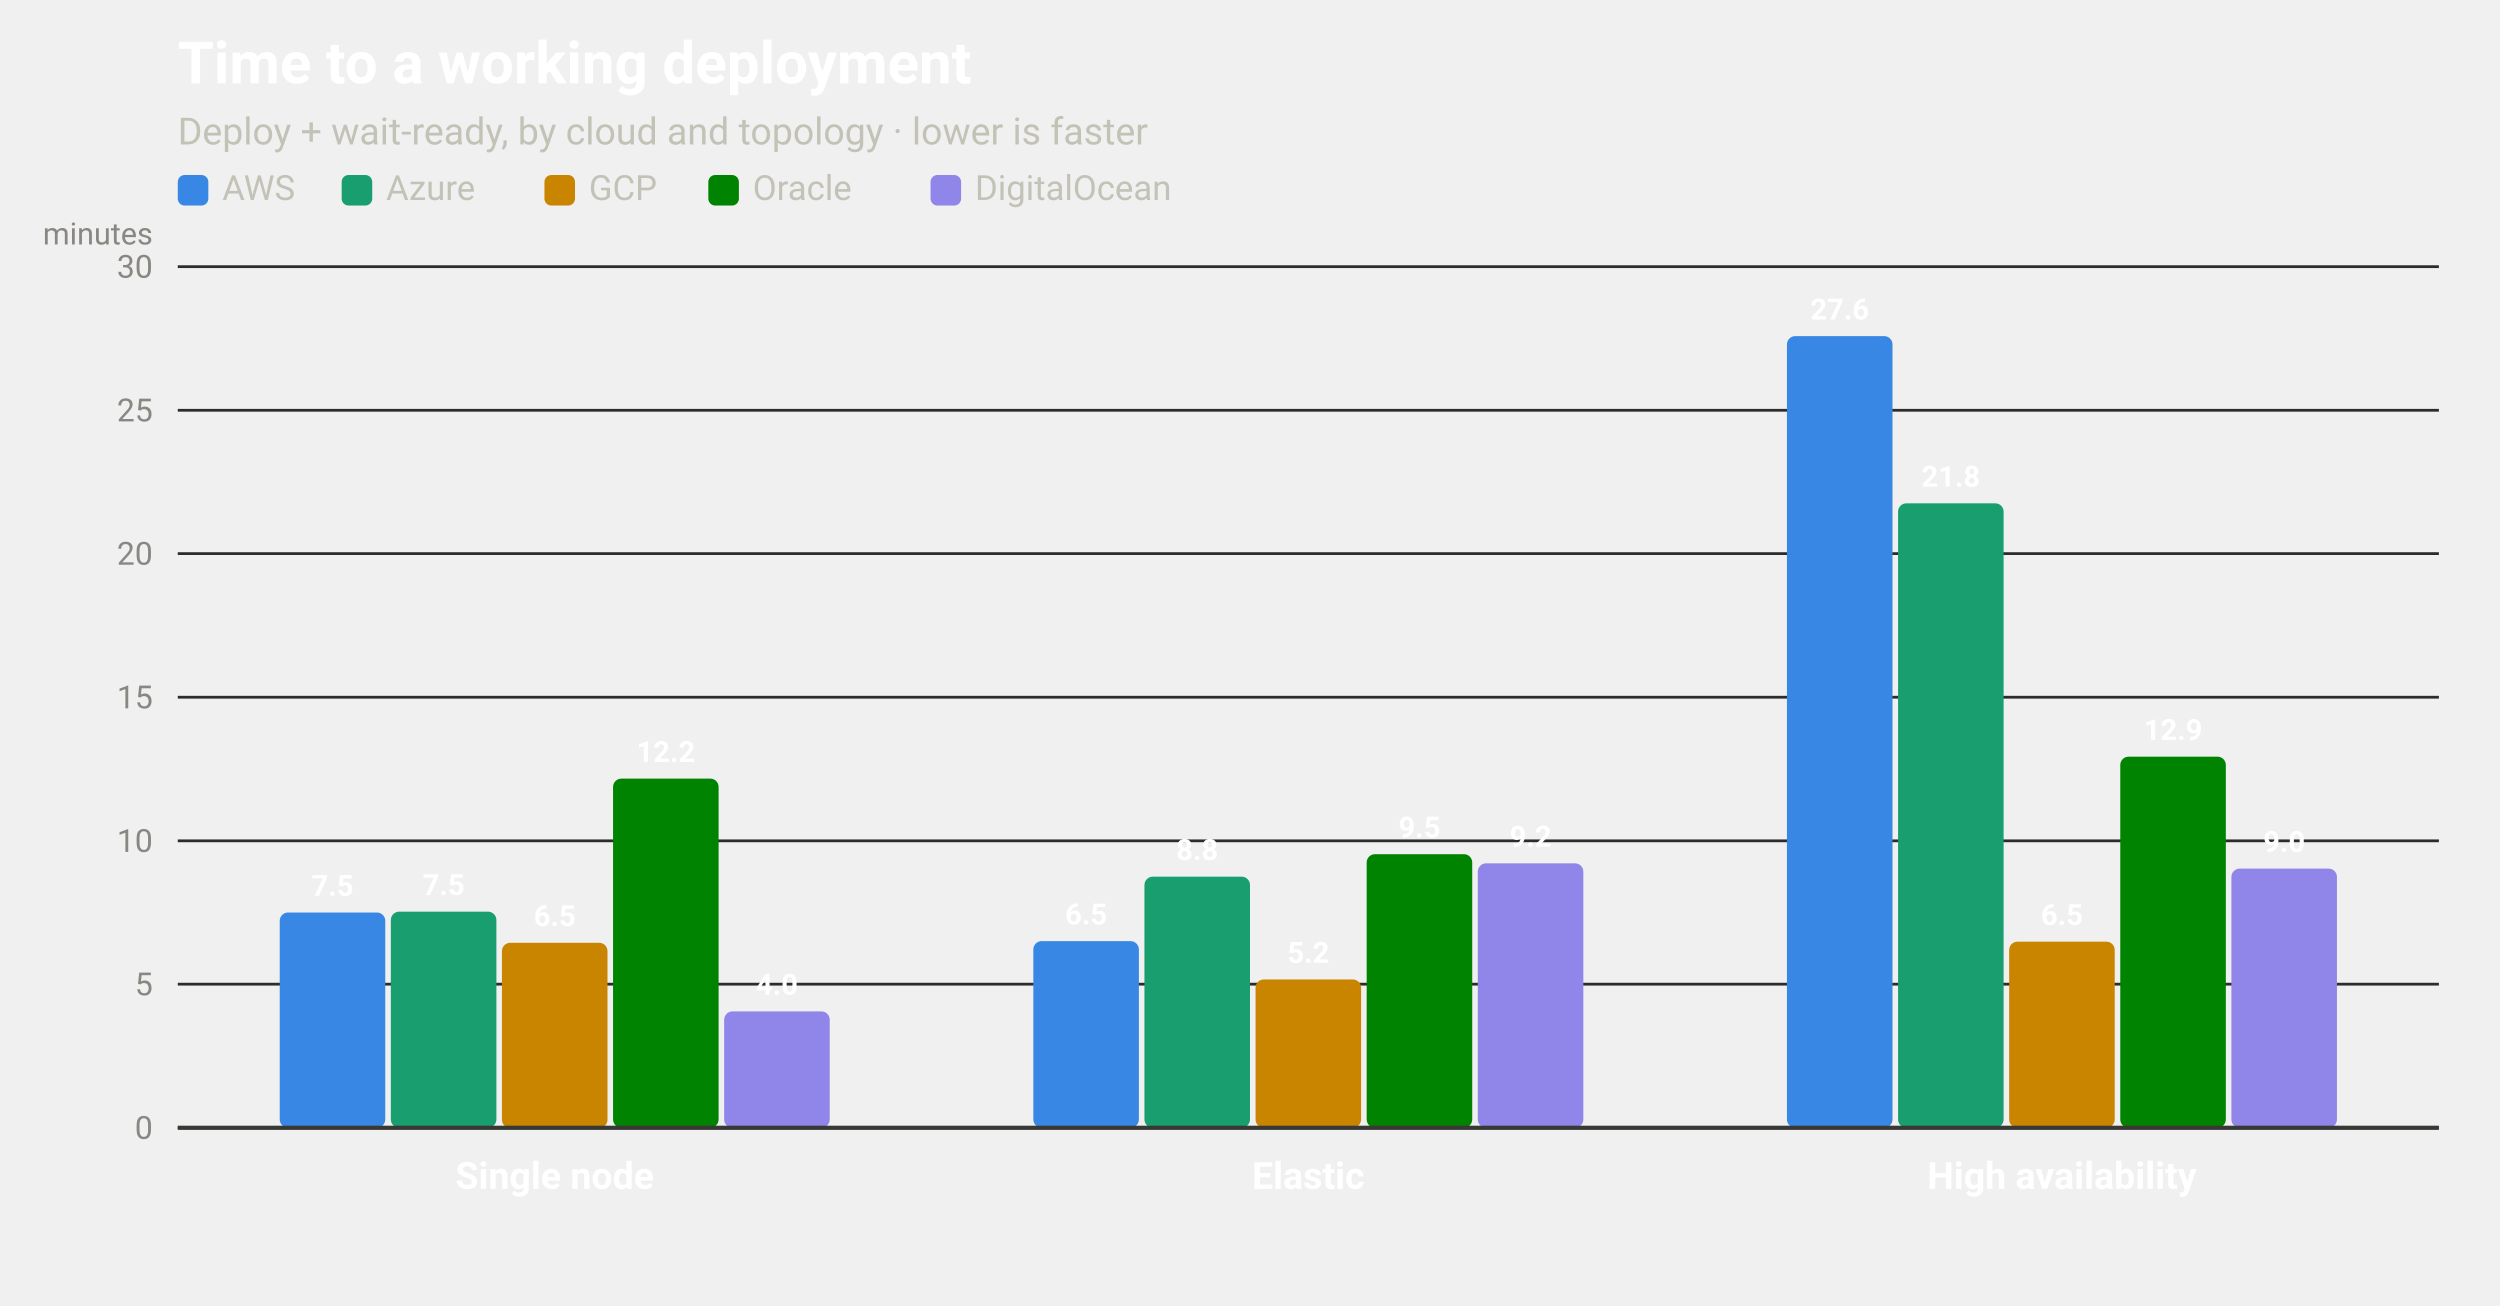
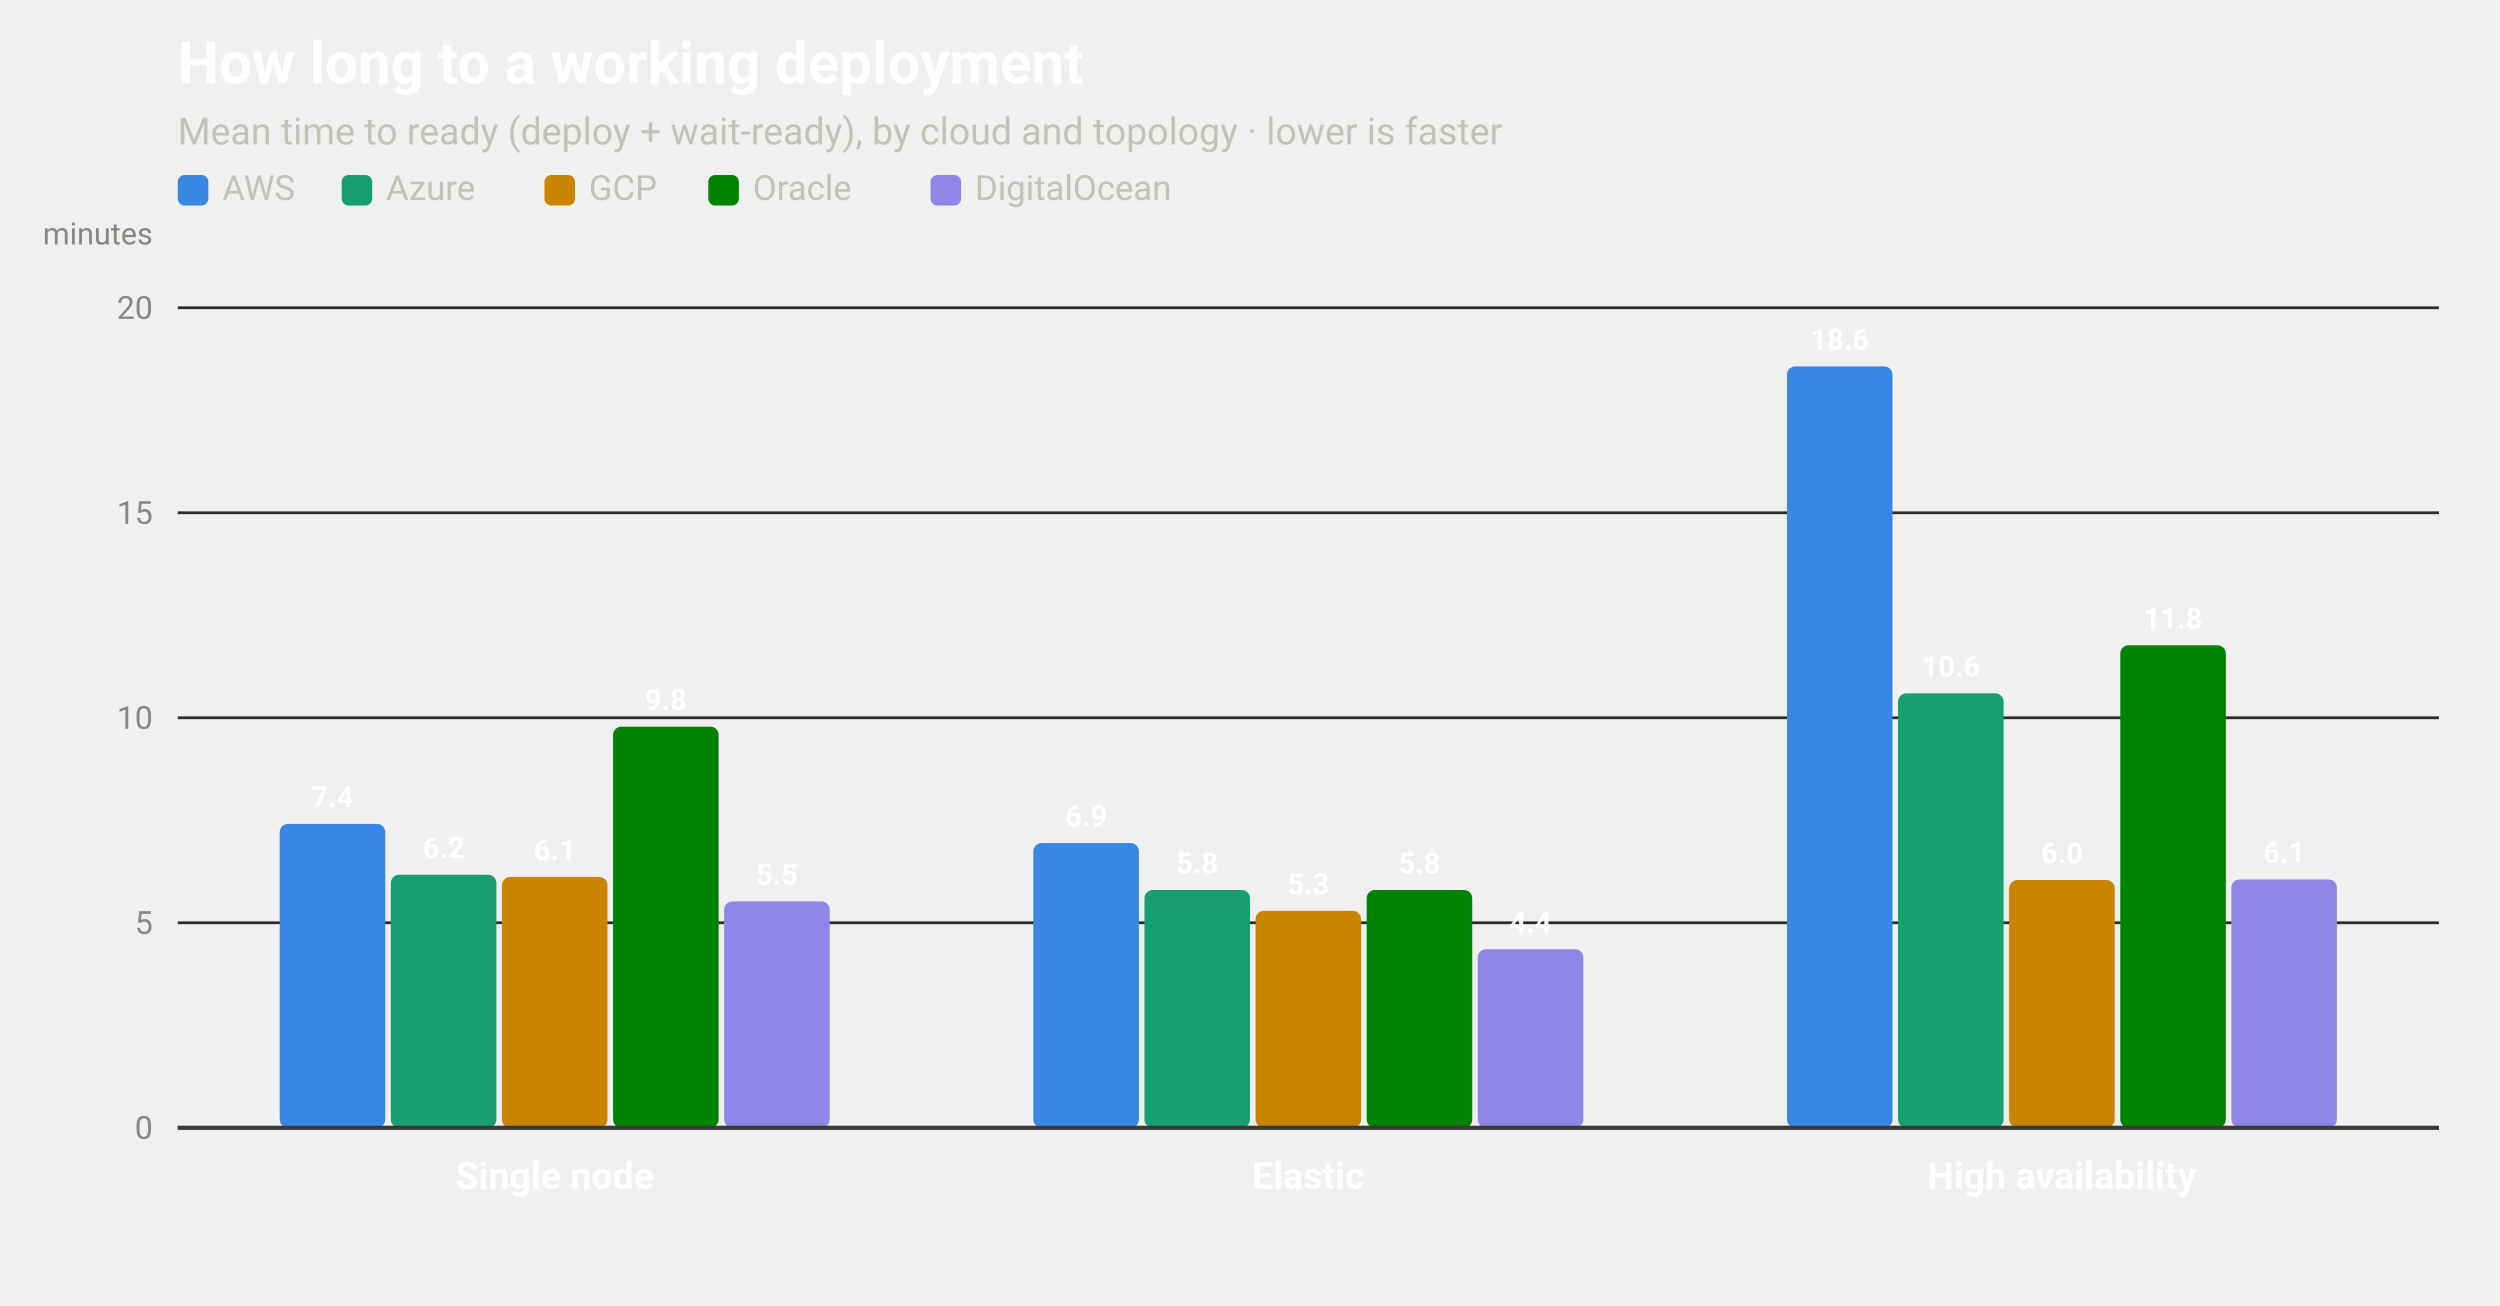
<svg xmlns="http://www.w3.org/2000/svg" viewBox="0 0 900 470" width="100%" style="max-width:900px;font-family:system-ui, -apple-system, 'Segoe UI', Roboto, sans-serif">
-   <text x="64" y="30" font-size="21" font-weight="700" fill="#ffffff">Time to a working deployment</text>
-   <text x="64" y="52" font-size="13.5" fill="#c3c2b7">Deploy + wait-ready, by cloud and topology · lower is faster</text>
+   <text x="64" y="30" font-size="21" font-weight="700" fill="#ffffff">How long to a working deployment</text>
+   <text x="64" y="52" font-size="13.5" fill="#c3c2b7">Mean time to ready (deploy + wait-ready), by cloud and topology · lower is faster</text>
  <rect x="64" y="63" width="11" height="11" rx="2.5" fill="#3987e5" />
  <text x="80" y="72" font-size="12.5" fill="#c3c2b7">AWS</text>
  <rect x="123.0" y="63" width="11" height="11" rx="2.5" fill="#199e70" />
  <text x="139.0" y="72" font-size="12.5" fill="#c3c2b7">Azure</text>
  <rect x="196.0" y="63" width="11" height="11" rx="2.5" fill="#c98500" />
  <text x="212.0" y="72" font-size="12.5" fill="#c3c2b7">GCP</text>
  <rect x="255.0" y="63" width="11" height="11" rx="2.5" fill="#008300" />
  <text x="271.0" y="72" font-size="12.5" fill="#c3c2b7">Oracle</text>
  <rect x="335.0" y="63" width="11" height="11" rx="2.5" fill="#9085e9" />
  <text x="351.0" y="72" font-size="12.5" fill="#c3c2b7">DigitalOcean</text>
  <line x1="64" y1="406.0" x2="878" y2="406.0" stroke="#2c2c2a" stroke-width="1" />
  <text x="55" y="410.0" text-anchor="end" font-size="11.5" fill="#898781" style="font-variant-numeric:tabular-nums">0</text>
-   <line x1="64" y1="354.3" x2="878" y2="354.3" stroke="#2c2c2a" stroke-width="1" />
-   <text x="55" y="358.3" text-anchor="end" font-size="11.5" fill="#898781" style="font-variant-numeric:tabular-nums">5</text>
-   <line x1="64" y1="302.7" x2="878" y2="302.7" stroke="#2c2c2a" stroke-width="1" />
-   <text x="55" y="306.7" text-anchor="end" font-size="11.5" fill="#898781" style="font-variant-numeric:tabular-nums">10</text>
-   <line x1="64" y1="251.0" x2="878" y2="251.0" stroke="#2c2c2a" stroke-width="1" />
-   <text x="55" y="255.0" text-anchor="end" font-size="11.5" fill="#898781" style="font-variant-numeric:tabular-nums">15</text>
-   <line x1="64" y1="199.3" x2="878" y2="199.3" stroke="#2c2c2a" stroke-width="1" />
-   <text x="55" y="203.3" text-anchor="end" font-size="11.5" fill="#898781" style="font-variant-numeric:tabular-nums">20</text>
-   <line x1="64" y1="147.7" x2="878" y2="147.7" stroke="#2c2c2a" stroke-width="1" />
-   <text x="55" y="151.7" text-anchor="end" font-size="11.5" fill="#898781" style="font-variant-numeric:tabular-nums">25</text>
-   <line x1="64" y1="96.0" x2="878" y2="96.0" stroke="#2c2c2a" stroke-width="1" />
-   <text x="55" y="100.0" text-anchor="end" font-size="11.5" fill="#898781" style="font-variant-numeric:tabular-nums">30</text>
+   <line x1="64" y1="332.2" x2="878" y2="332.2" stroke="#2c2c2a" stroke-width="1" />
+   <text x="55" y="336.2" text-anchor="end" font-size="11.5" fill="#898781" style="font-variant-numeric:tabular-nums">5</text>
+   <line x1="64" y1="258.4" x2="878" y2="258.4" stroke="#2c2c2a" stroke-width="1" />
+   <text x="55" y="262.4" text-anchor="end" font-size="11.5" fill="#898781" style="font-variant-numeric:tabular-nums">10</text>
+   <line x1="64" y1="184.6" x2="878" y2="184.6" stroke="#2c2c2a" stroke-width="1" />
+   <text x="55" y="188.6" text-anchor="end" font-size="11.5" fill="#898781" style="font-variant-numeric:tabular-nums">15</text>
+   <line x1="64" y1="110.8" x2="878" y2="110.8" stroke="#2c2c2a" stroke-width="1" />
+   <text x="55" y="114.8" text-anchor="end" font-size="11.5" fill="#898781" style="font-variant-numeric:tabular-nums">20</text>
  <text x="55" y="88.0" text-anchor="end" font-size="11" fill="#898781">minutes</text>
-   <rect x="100.7" y="328.5" width="38.0" height="77.5" rx="3" fill="#3987e5" />
-   <text x="119.7" y="322.5" text-anchor="middle" font-size="10.5" font-weight="600" fill="#ffffff" style="font-variant-numeric:tabular-nums">7.5</text>
-   <rect x="140.7" y="328.2" width="38.0" height="77.8" rx="3" fill="#199e70" />
-   <text x="159.7" y="322.2" text-anchor="middle" font-size="10.5" font-weight="600" fill="#ffffff" style="font-variant-numeric:tabular-nums">7.5</text>
-   <rect x="180.7" y="339.4" width="38.0" height="66.7" rx="3" fill="#c98500" />
-   <text x="199.7" y="333.4" text-anchor="middle" font-size="10.5" font-weight="600" fill="#ffffff" style="font-variant-numeric:tabular-nums">6.5</text>
-   <rect x="220.7" y="280.3" width="38.0" height="125.7" rx="3" fill="#008300" />
-   <text x="239.7" y="274.3" text-anchor="middle" font-size="10.5" font-weight="600" fill="#ffffff" style="font-variant-numeric:tabular-nums">12.2</text>
-   <rect x="260.7" y="364.1" width="38.0" height="41.9" rx="3" fill="#9085e9" />
-   <text x="279.7" y="358.1" text-anchor="middle" font-size="10.5" font-weight="600" fill="#ffffff" style="font-variant-numeric:tabular-nums">4.0</text>
+   <rect x="100.7" y="296.6" width="38.0" height="109.4" rx="3" fill="#3987e5" />
+   <text x="119.7" y="290.6" text-anchor="middle" font-size="10.5" font-weight="600" fill="#ffffff" style="font-variant-numeric:tabular-nums">7.4</text>
+   <rect x="140.7" y="314.9" width="38.0" height="91.1" rx="3" fill="#199e70" />
+   <text x="159.7" y="308.9" text-anchor="middle" font-size="10.5" font-weight="600" fill="#ffffff" style="font-variant-numeric:tabular-nums">6.2</text>
+   <rect x="180.7" y="315.7" width="38.0" height="90.3" rx="3" fill="#c98500" />
+   <text x="199.7" y="309.7" text-anchor="middle" font-size="10.5" font-weight="600" fill="#ffffff" style="font-variant-numeric:tabular-nums">6.1</text>
+   <rect x="220.7" y="261.6" width="38.0" height="144.4" rx="3" fill="#008300" />
+   <text x="239.7" y="255.6" text-anchor="middle" font-size="10.5" font-weight="600" fill="#ffffff" style="font-variant-numeric:tabular-nums">9.8</text>
+   <rect x="260.7" y="324.5" width="38.0" height="81.5" rx="3" fill="#9085e9" />
+   <text x="279.7" y="318.5" text-anchor="middle" font-size="10.5" font-weight="600" fill="#ffffff" style="font-variant-numeric:tabular-nums">5.5</text>
  <text x="199.7" y="428.0" text-anchor="middle" font-size="13.5" font-weight="600" fill="#ffffff">Single node</text>
-   <rect x="372.0" y="338.8" width="38.0" height="67.2" rx="3" fill="#3987e5" />
-   <text x="391.0" y="332.8" text-anchor="middle" font-size="10.5" font-weight="600" fill="#ffffff" style="font-variant-numeric:tabular-nums">6.5</text>
-   <rect x="412.0" y="315.6" width="38.0" height="90.4" rx="3" fill="#199e70" />
-   <text x="431.0" y="309.6" text-anchor="middle" font-size="10.5" font-weight="600" fill="#ffffff" style="font-variant-numeric:tabular-nums">8.8</text>
-   <rect x="452.0" y="352.6" width="38.0" height="53.4" rx="3" fill="#c98500" />
-   <text x="471.0" y="346.6" text-anchor="middle" font-size="10.5" font-weight="600" fill="#ffffff" style="font-variant-numeric:tabular-nums">5.2</text>
-   <rect x="492.0" y="307.5" width="38.0" height="98.5" rx="3" fill="#008300" />
-   <text x="511.0" y="301.5" text-anchor="middle" font-size="10.5" font-weight="600" fill="#ffffff" style="font-variant-numeric:tabular-nums">9.5</text>
-   <rect x="532.0" y="310.8" width="38.0" height="95.2" rx="3" fill="#9085e9" />
-   <text x="551.0" y="304.8" text-anchor="middle" font-size="10.5" font-weight="600" fill="#ffffff" style="font-variant-numeric:tabular-nums">9.2</text>
+   <rect x="372.0" y="303.5" width="38.0" height="102.5" rx="3" fill="#3987e5" />
+   <text x="391.0" y="297.5" text-anchor="middle" font-size="10.5" font-weight="600" fill="#ffffff" style="font-variant-numeric:tabular-nums">6.9</text>
+   <rect x="412.0" y="320.4" width="38.0" height="85.6" rx="3" fill="#199e70" />
+   <text x="431.0" y="314.4" text-anchor="middle" font-size="10.5" font-weight="600" fill="#ffffff" style="font-variant-numeric:tabular-nums">5.8</text>
+   <rect x="452.0" y="327.9" width="38.0" height="78.1" rx="3" fill="#c98500" />
+   <text x="471.0" y="321.9" text-anchor="middle" font-size="10.5" font-weight="600" fill="#ffffff" style="font-variant-numeric:tabular-nums">5.3</text>
+   <rect x="492.0" y="320.4" width="38.0" height="85.6" rx="3" fill="#008300" />
+   <text x="511.0" y="314.4" text-anchor="middle" font-size="10.5" font-weight="600" fill="#ffffff" style="font-variant-numeric:tabular-nums">5.8</text>
+   <rect x="532.0" y="341.7" width="38.0" height="64.3" rx="3" fill="#9085e9" />
+   <text x="551.0" y="335.7" text-anchor="middle" font-size="10.5" font-weight="600" fill="#ffffff" style="font-variant-numeric:tabular-nums">4.4</text>
  <text x="471.0" y="428.0" text-anchor="middle" font-size="13.5" font-weight="600" fill="#ffffff">Elastic</text>
-   <rect x="643.3" y="121.0" width="38.0" height="285.0" rx="3" fill="#3987e5" />
-   <text x="662.3" y="115.0" text-anchor="middle" font-size="10.5" font-weight="600" fill="#ffffff" style="font-variant-numeric:tabular-nums">27.6</text>
-   <rect x="683.3" y="181.2" width="38.0" height="224.8" rx="3" fill="#199e70" />
-   <text x="702.3" y="175.2" text-anchor="middle" font-size="10.5" font-weight="600" fill="#ffffff" style="font-variant-numeric:tabular-nums">21.8</text>
-   <rect x="723.3" y="339.0" width="38.0" height="67.0" rx="3" fill="#c98500" />
-   <text x="742.3" y="333.0" text-anchor="middle" font-size="10.5" font-weight="600" fill="#ffffff" style="font-variant-numeric:tabular-nums">6.5</text>
-   <rect x="763.3" y="272.4" width="38.0" height="133.6" rx="3" fill="#008300" />
-   <text x="782.3" y="266.4" text-anchor="middle" font-size="10.5" font-weight="600" fill="#ffffff" style="font-variant-numeric:tabular-nums">12.9</text>
-   <rect x="803.3" y="312.7" width="38.0" height="93.3" rx="3" fill="#9085e9" />
-   <text x="822.3" y="306.7" text-anchor="middle" font-size="10.5" font-weight="600" fill="#ffffff" style="font-variant-numeric:tabular-nums">9.0</text>
+   <rect x="643.3" y="131.9" width="38.0" height="274.1" rx="3" fill="#3987e5" />
+   <text x="662.3" y="125.9" text-anchor="middle" font-size="10.5" font-weight="600" fill="#ffffff" style="font-variant-numeric:tabular-nums">18.6</text>
+   <rect x="683.3" y="249.6" width="38.0" height="156.4" rx="3" fill="#199e70" />
+   <text x="702.3" y="243.6" text-anchor="middle" font-size="10.5" font-weight="600" fill="#ffffff" style="font-variant-numeric:tabular-nums">10.6</text>
+   <rect x="723.3" y="316.8" width="38.0" height="89.2" rx="3" fill="#c98500" />
+   <text x="742.3" y="310.8" text-anchor="middle" font-size="10.5" font-weight="600" fill="#ffffff" style="font-variant-numeric:tabular-nums">6.0</text>
+   <rect x="763.3" y="232.3" width="38.0" height="173.7" rx="3" fill="#008300" />
+   <text x="782.3" y="226.3" text-anchor="middle" font-size="10.5" font-weight="600" fill="#ffffff" style="font-variant-numeric:tabular-nums">11.8</text>
+   <rect x="803.3" y="316.6" width="38.0" height="89.4" rx="3" fill="#9085e9" />
+   <text x="822.3" y="310.6" text-anchor="middle" font-size="10.5" font-weight="600" fill="#ffffff" style="font-variant-numeric:tabular-nums">6.1</text>
  <text x="742.3" y="428.0" text-anchor="middle" font-size="13.5" font-weight="600" fill="#ffffff">High availability</text>
  <line x1="64" y1="406" x2="878" y2="406" stroke="#383835" stroke-width="1.5" />
</svg>
